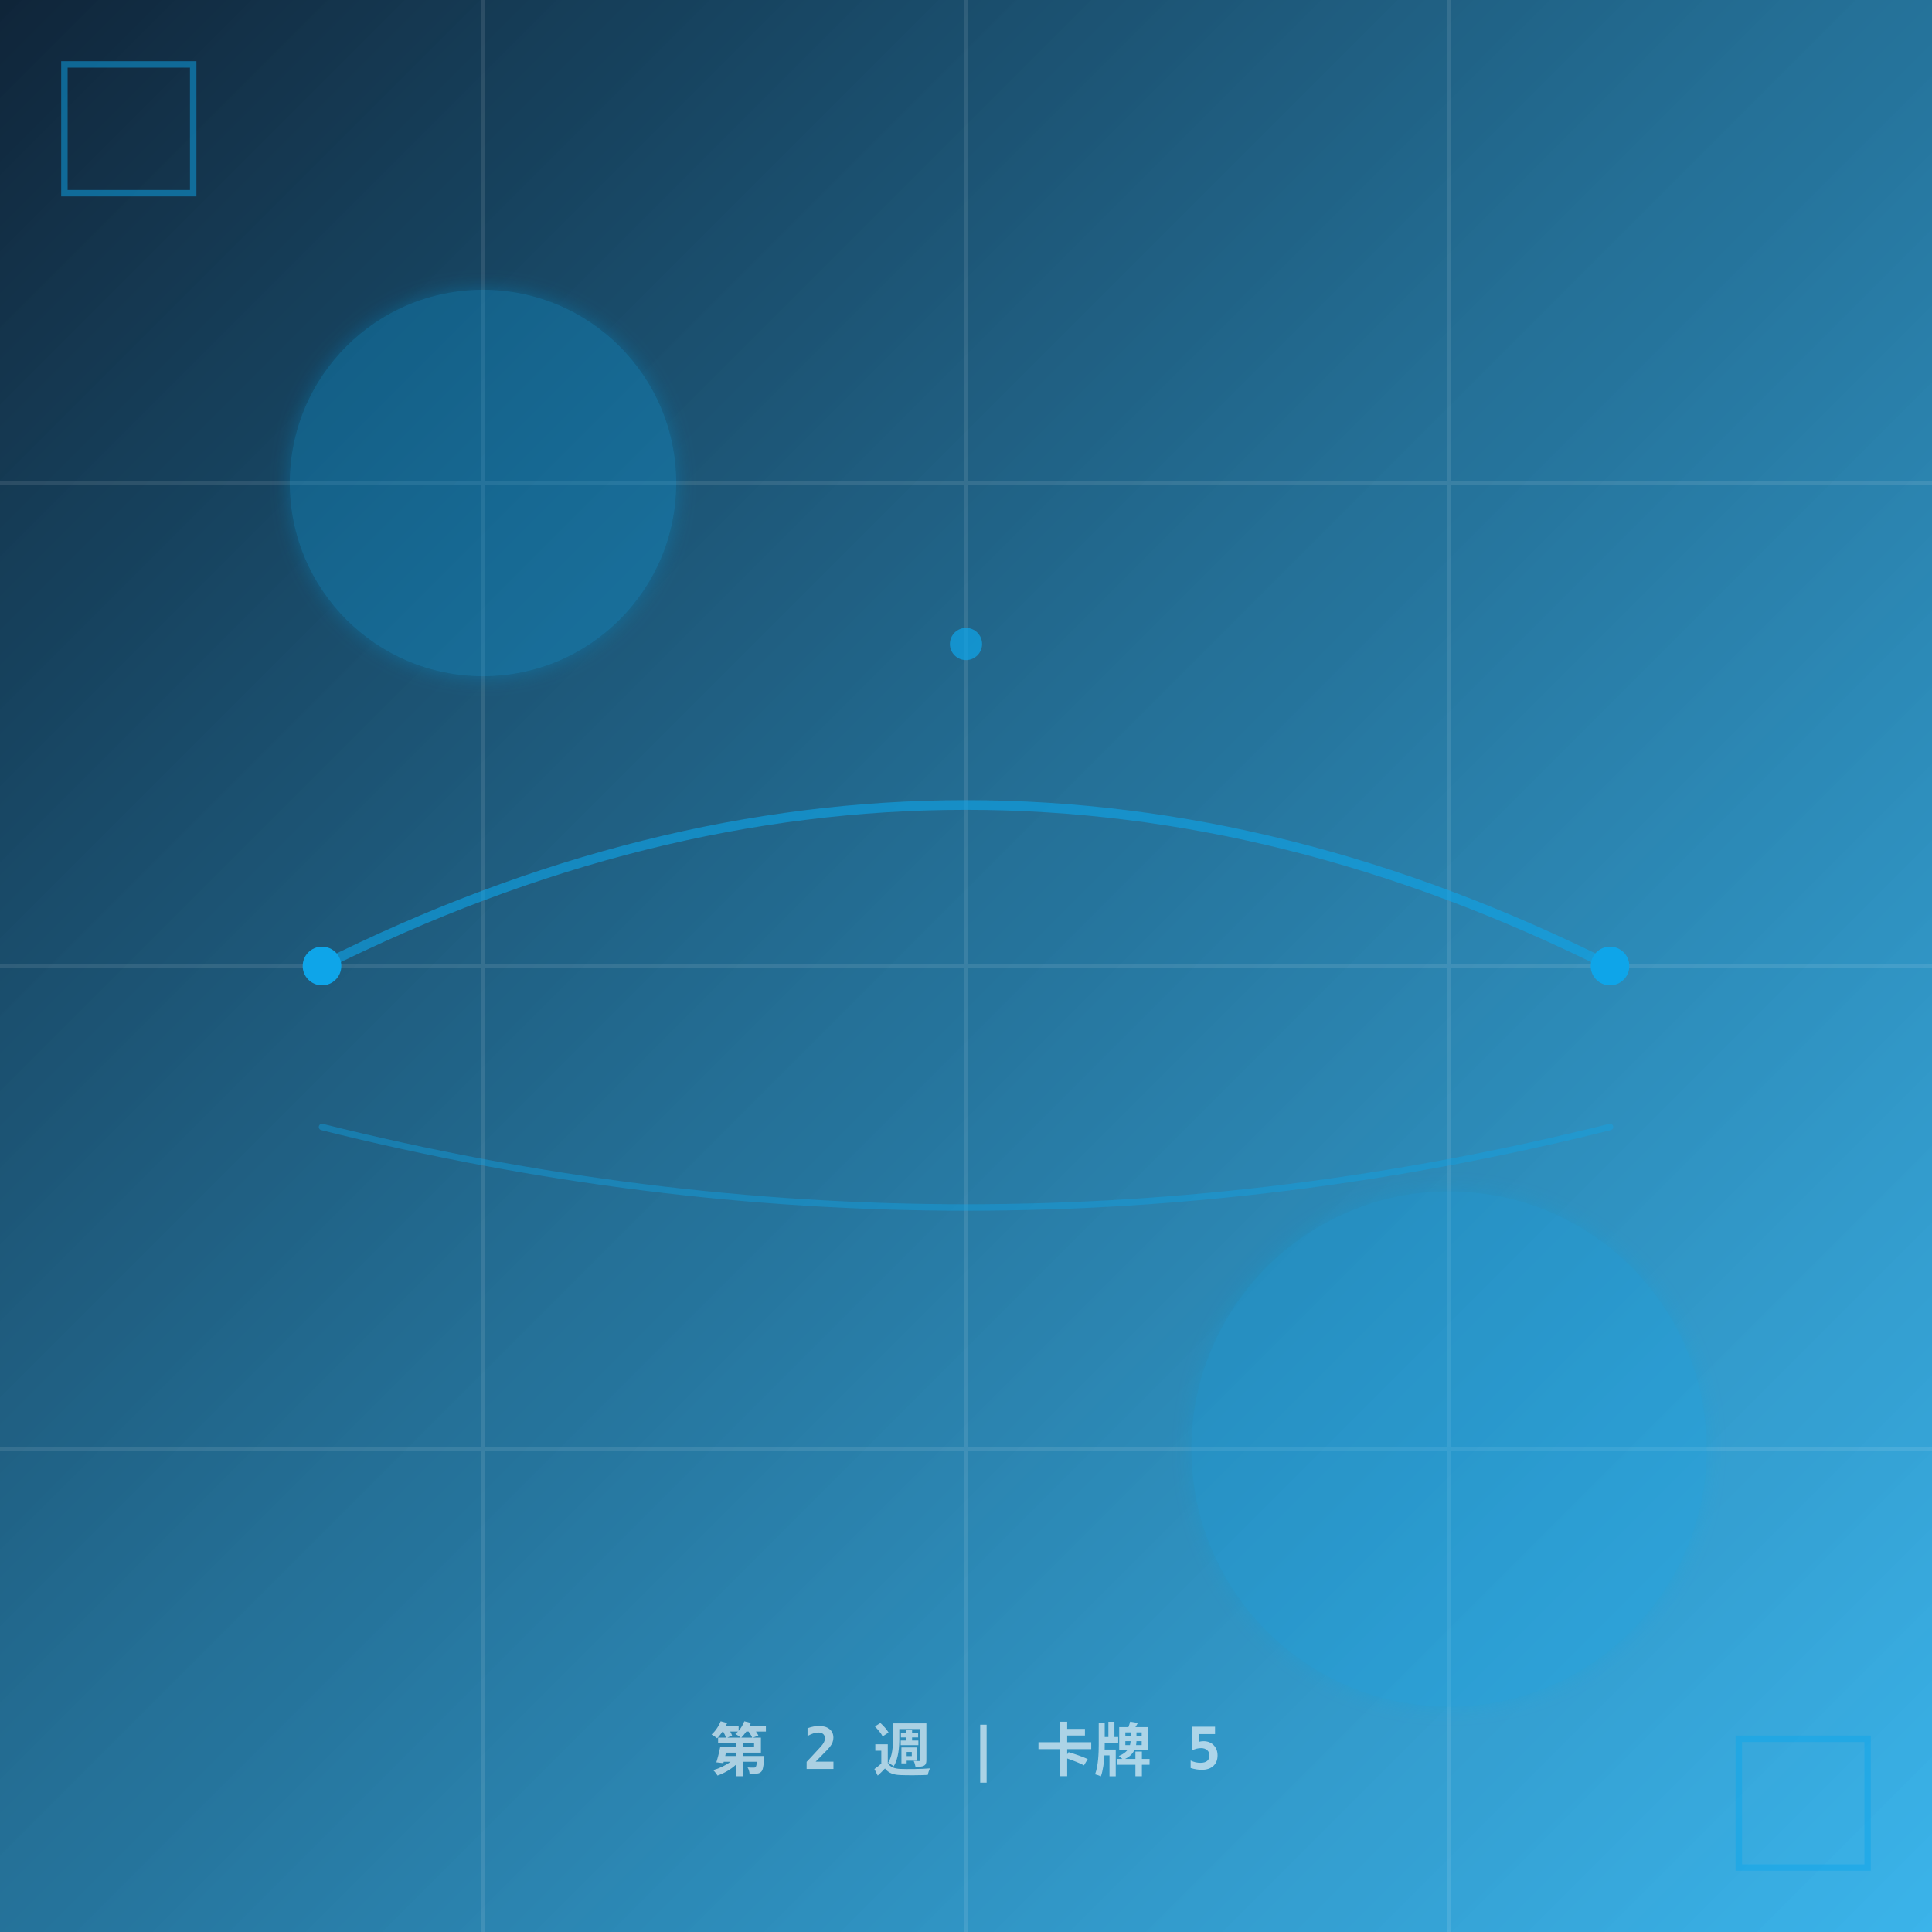
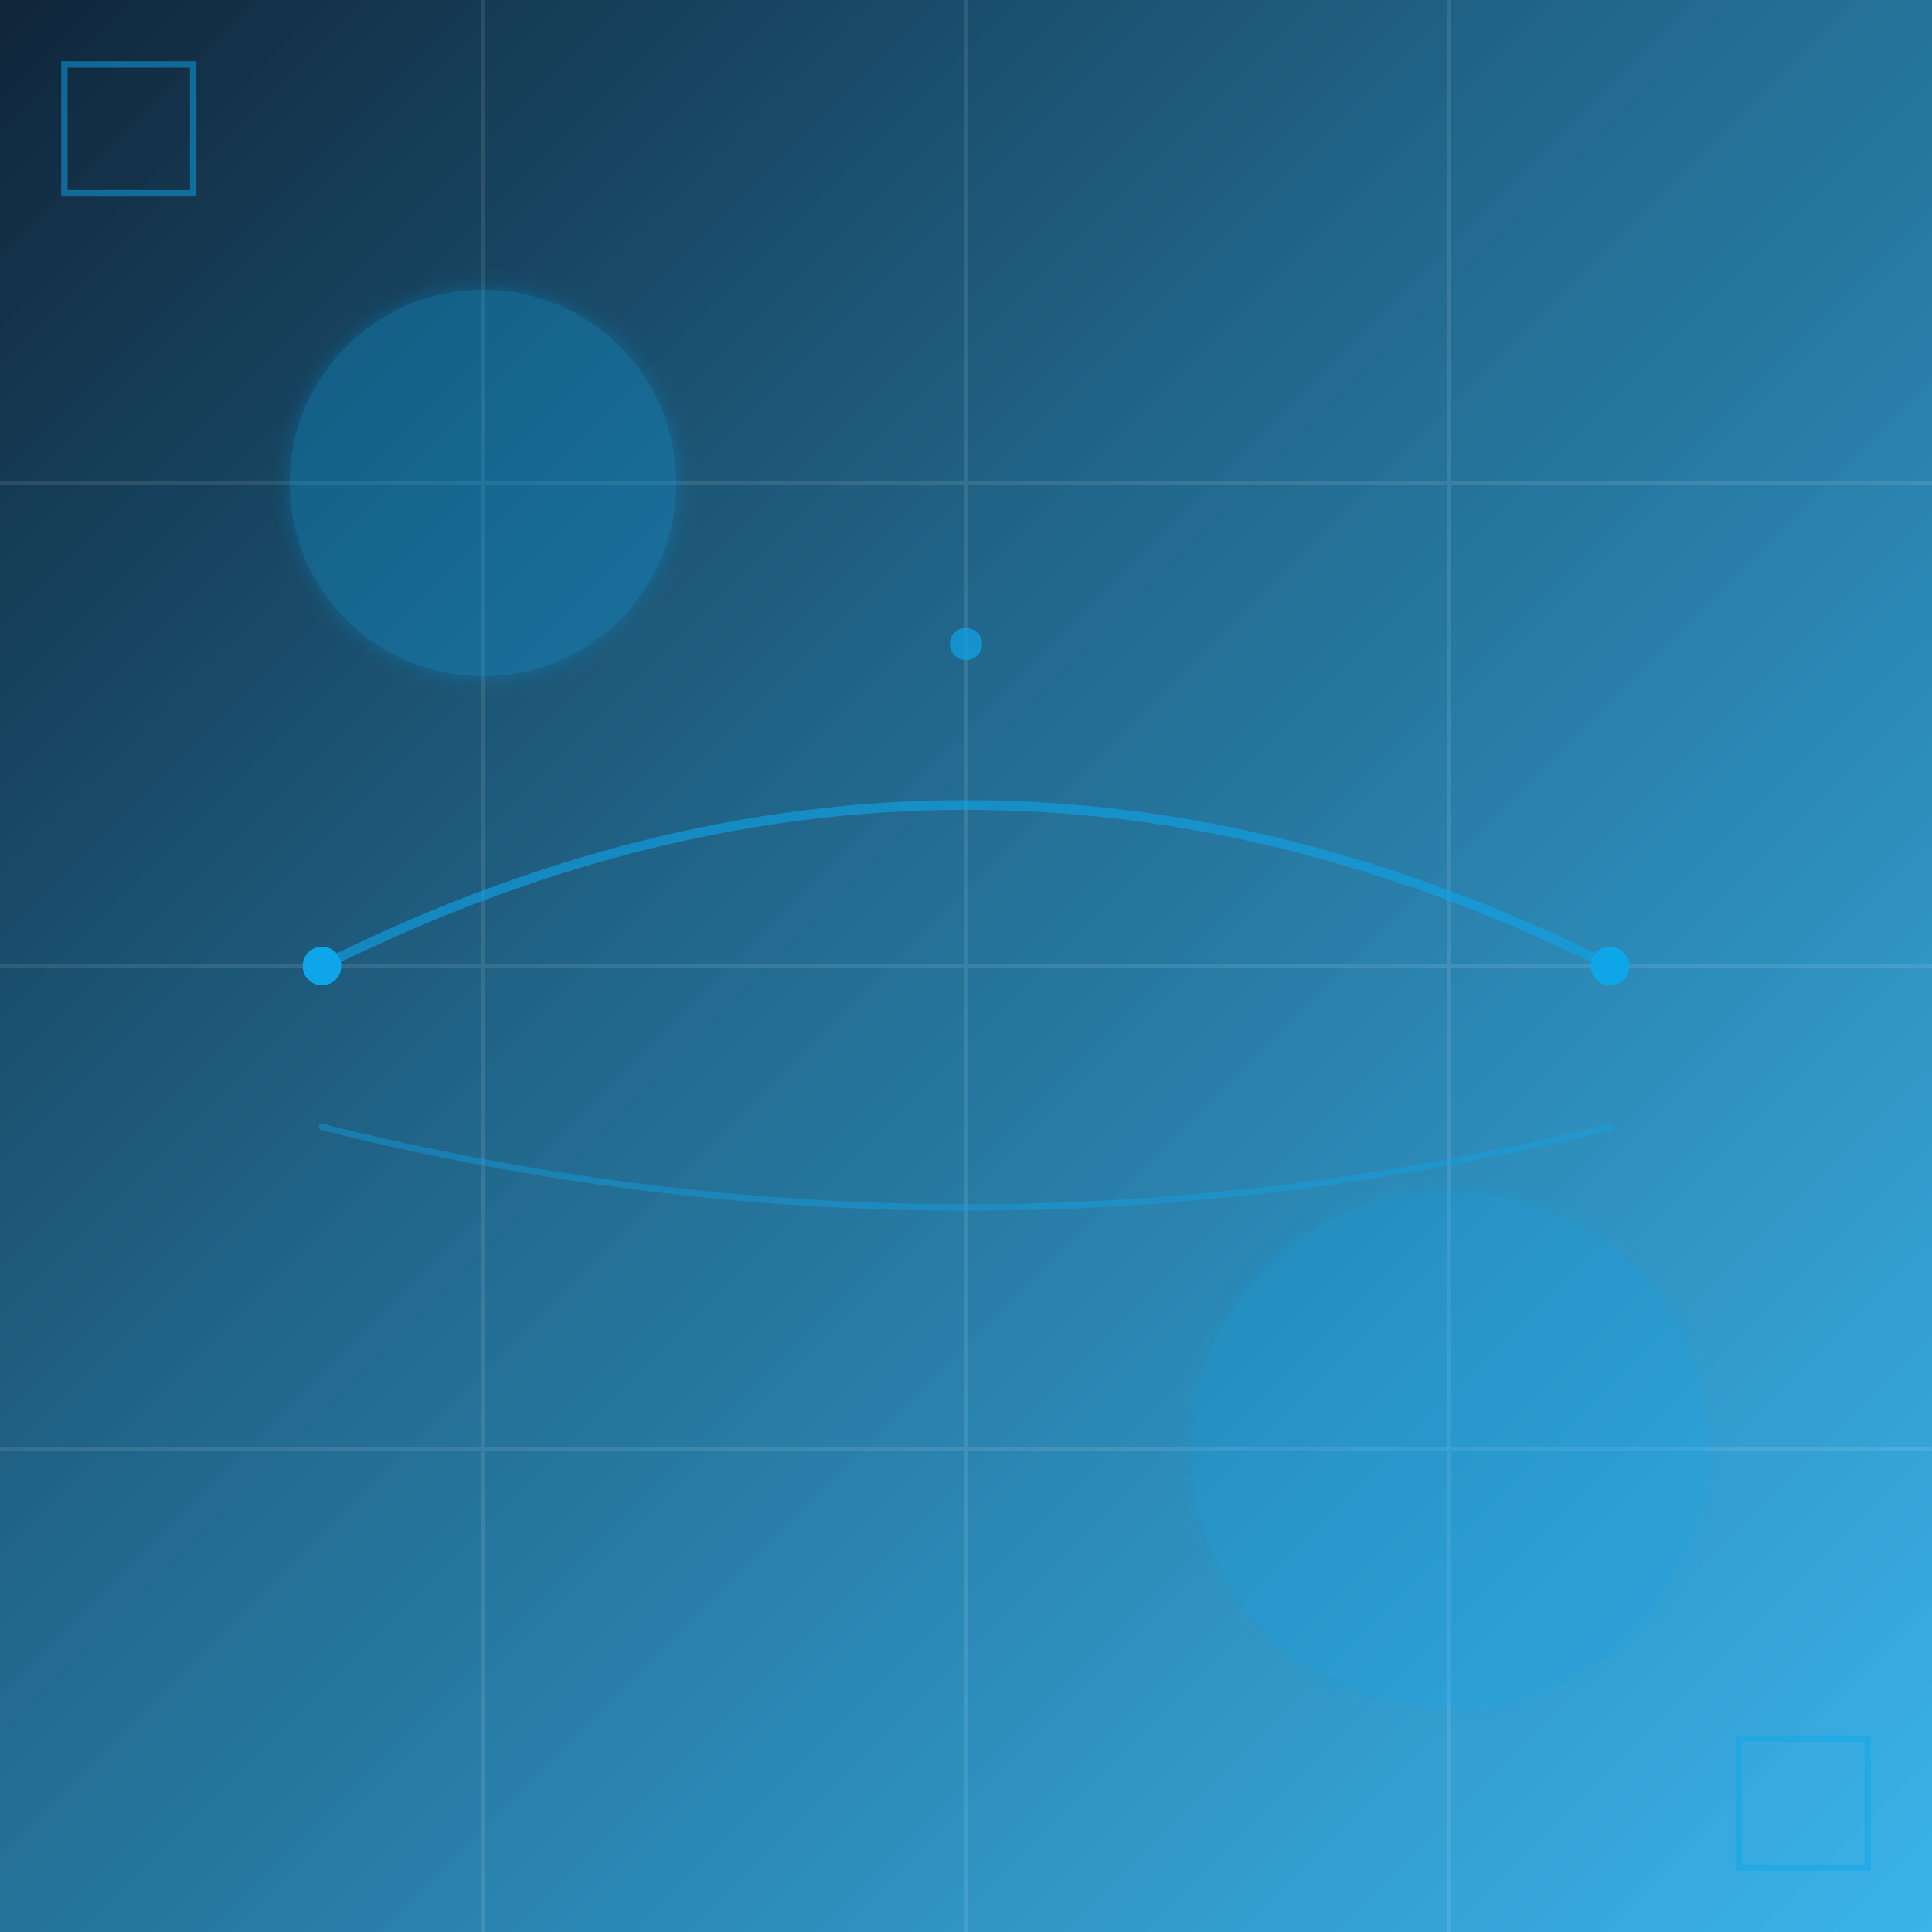
<svg xmlns="http://www.w3.org/2000/svg" width="600" height="600" viewBox="0 0 600 600">
  <defs>
    <linearGradient id="grad-2-5" x1="0%" y1="0%" x2="100%" y2="100%">
      <stop offset="0%" style="stop-color:#0f2438;stop-opacity:1" />
      <stop offset="100%" style="stop-color:#0ea5e9;stop-opacity:0.8" />
    </linearGradient>
    <filter id="glow-2-5">
      <feGaussianBlur stdDeviation="3" result="coloredBlur" />
      <feMerge>
        <feMergeNode in="coloredBlur" />
        <feMergeNode in="SourceGraphic" />
      </feMerge>
    </filter>
  </defs>
  <rect width="600" height="600" fill="url(#grad-2-5)" />
  <g opacity="0.1" stroke="white" stroke-width="1">
    <line x1="0" y1="150" x2="600" y2="150" />
    <line x1="0" y1="300" x2="600" y2="300" />
    <line x1="0" y1="450" x2="600" y2="450" />
    <line x1="150" y1="0" x2="150" y2="600" />
    <line x1="300" y1="0" x2="300" y2="600" />
    <line x1="450" y1="0" x2="450" y2="600" />
  </g>
  <circle cx="150" cy="150" r="60" fill="#0ea5e9" opacity="0.3" filter="url(#glow-2-5)" />
  <circle cx="450" cy="450" r="80" fill="#0ea5e9" opacity="0.2" filter="url(#glow-2-5)" />
  <path d="M 100 300 Q 300 200 500 300" stroke="#0ea5e9" stroke-width="3" fill="none" opacity="0.6" stroke-linecap="round" />
  <path d="M 100 350 Q 300 400 500 350" stroke="#0ea5e9" stroke-width="2" fill="none" opacity="0.4" stroke-linecap="round" />
  <circle cx="100" cy="300" r="6" fill="#0ea5e9" />
  <circle cx="300" cy="200" r="5" fill="#0ea5e9" opacity="0.7" />
  <circle cx="500" cy="300" r="6" fill="#0ea5e9" />
  <rect x="20" y="20" width="40" height="40" fill="none" stroke="#0ea5e9" stroke-width="2" opacity="0.5" />
  <rect x="540" y="540" width="40" height="40" fill="none" stroke="#0ea5e9" stroke-width="2" opacity="0.5" />
-   <text x="300" y="550" font-family="monospace" font-size="18" font-weight="bold" fill="white" text-anchor="middle" opacity="0.6">第 2 週 | 卡牌 5</text>
</svg>
